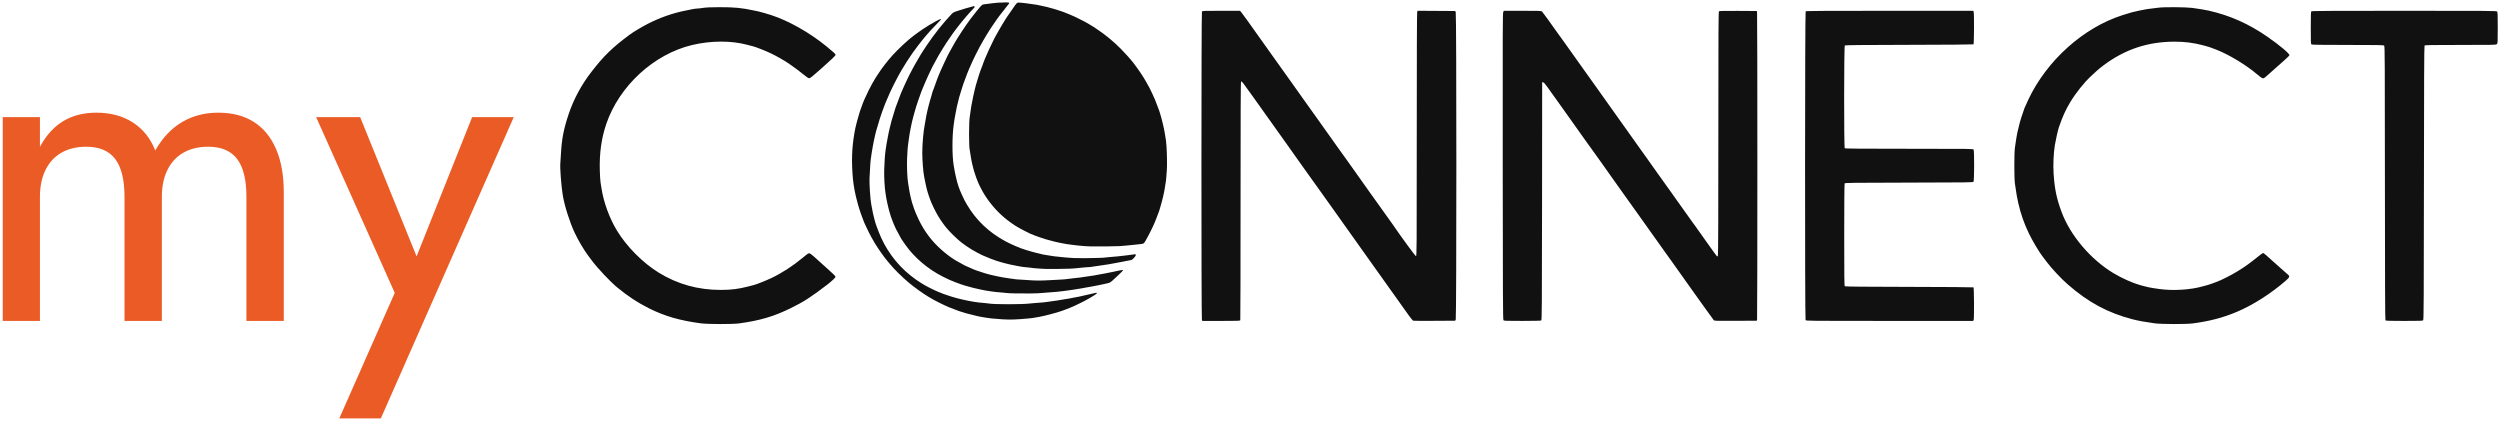
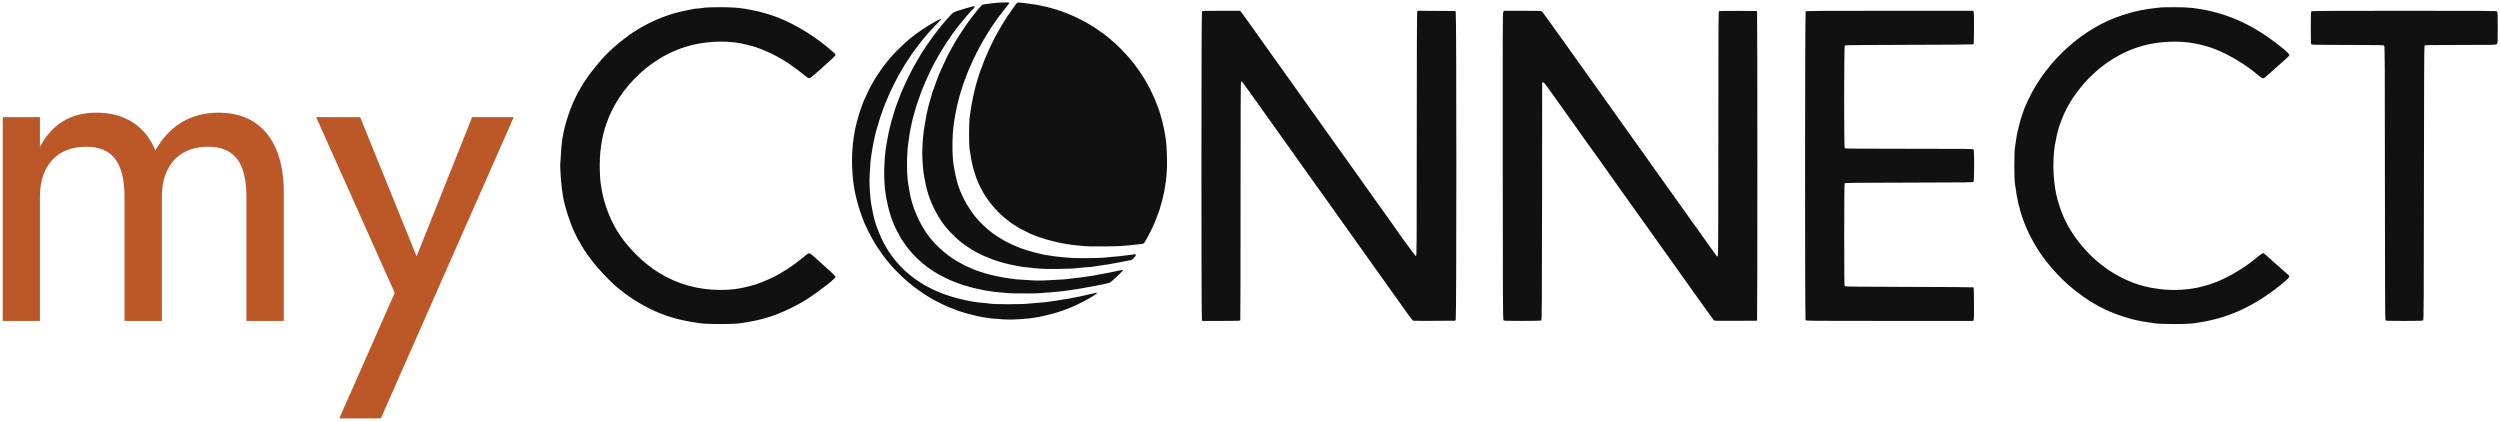
<svg xmlns="http://www.w3.org/2000/svg" viewBox="-363.0 34 1854.0 312.3">
-   <path d="M-152.549 176.591Q-152.549 157.887 -158.231 144.611Q-163.913 131.334 -174.725 124.447Q-185.537 117.559 -201.116 117.559Q-216.242 117.559 -228.095 124.593Q-239.949 131.626 -247.859 145.619Q-253.079 132.222 -264.366 124.89Q-275.652 117.559 -291.534 117.559Q-305.749 117.559 -316.13 123.839Q-326.511 130.119 -333.386 142.896V120.857H-360.965V272.0H-333.386V180.0Q-333.386 168.332 -329.201 159.93Q-325.016 151.529 -317.302 147.173Q-309.589 142.818 -299.005 142.818Q-284.49 142.818 -277.58 151.888Q-270.669 160.959 -270.669 180.0V272.0H-242.967V180.0Q-242.967 168.332 -238.782 159.93Q-234.597 151.529 -226.884 147.173Q-219.17 142.818 -208.586 142.818Q-194.071 142.818 -187.161 151.888Q-180.25 160.959 -180.25 180.0V272.0H-152.549ZM18.0 120.857H-12.864L-59.62 238.063L-47.891 239.328L-95.911 120.857H-128.542L-70.257 251.197L-111.374 344.286H-80.571Z" fill="#EB5B25" />
+   <path d="M-152.549 176.591Q-152.549 157.887 -158.231 144.611Q-163.913 131.334 -174.725 124.447Q-185.537 117.559 -201.116 117.559Q-216.242 117.559 -228.095 124.593Q-239.949 131.626 -247.859 145.619Q-253.079 132.222 -264.366 124.89Q-275.652 117.559 -291.534 117.559Q-305.749 117.559 -316.13 123.839Q-326.511 130.119 -333.386 142.896V120.857H-360.965V272.0H-333.386V180.0Q-333.386 168.332 -329.201 159.93Q-325.016 151.529 -317.302 147.173Q-309.589 142.818 -299.005 142.818Q-284.49 142.818 -277.58 151.888Q-270.669 160.959 -270.669 180.0V272.0H-242.967V180.0Q-242.967 168.332 -238.782 159.93Q-234.597 151.529 -226.884 147.173Q-219.17 142.818 -208.586 142.818Q-194.071 142.818 -187.161 151.888Q-180.25 160.959 -180.25 180.0V272.0H-152.549ZM18.0 120.857H-12.864L-59.62 238.063L-47.891 239.328L-95.911 120.857H-128.542L-70.257 251.197L-111.374 344.286H-80.571Z" fill="#BC5727" />
  <path d="M156.67 273.78 C141.00 271.67 129.87 268.44 118.31 262.66 C109.97 258.49 102.91 253.86 94.87 247.28 C89.78 243.12 80.22 233.00 75.97 227.30 C75.35 226.46 74.00 224.66 72.98 223.30 C70.01 219.34 65.64 211.90 63.12 206.50 C59.47 198.70 55.61 186.53 54.36 178.83 C53.21 171.78 52.17 158.14 52.55 155.00 C52.62 154.36 52.83 151.13 53.01 147.83 C53.59 137.04 55.08 129.41 58.76 118.50 C62.48 107.46 68.17 96.90 75.59 87.31 C84.84 75.36 91.07 69.29 103.99 59.69 C106.69 57.68 113.18 53.81 117.67 51.53 C126.61 46.99 135.98 43.71 145.33 41.86 C146.89 41.55 149.22 41.08 150.50 40.81 C151.78 40.54 153.43 40.33 154.17 40.33 C154.90 40.33 156.85 40.11 158.50 39.84 C160.62 39.49 164.23 39.34 170.83 39.33 C181.82 39.32 186.99 39.82 196.33 41.83 C197.53 42.09 198.88 42.37 199.33 42.45 C200.26 42.62 206.32 44.35 208.67 45.11 C221.73 49.33 237.36 58.14 249.80 68.29 C255.04 72.56 256.67 74.06 256.67 74.64 C256.67 75.24 253.91 77.90 246.06 84.86 C238.74 91.34 237.91 92.00 237.01 92.00 C236.45 91.99 235.16 91.15 233.17 89.48 C230.45 87.21 225.96 83.85 222.00 81.15 C218.78 78.94 212.83 75.55 208.93 73.68 C204.79 71.69 197.48 68.81 195.33 68.31 C194.69 68.16 192.82 67.68 191.17 67.23 C179.25 64.01 164.09 64.08 150.17 67.41 C121.88 74.18 96.26 97.74 86.65 125.83 C83.01 136.47 81.44 147.74 81.82 160.50 C81.93 164.17 82.16 167.99 82.33 169.00 C82.50 170.01 82.81 171.96 83.01 173.33 C84.56 183.81 88.89 195.71 94.55 205.03 C101.74 216.86 113.63 228.85 125.37 236.10 C139.41 244.77 154.53 248.99 171.52 249.00 C179.31 249.00 184.85 248.30 192.00 246.42 C193.74 245.96 195.62 245.48 196.17 245.34 C198.24 244.81 205.31 241.99 209.07 240.20 C216.99 236.42 225.06 231.18 232.50 224.99 C236.36 221.78 236.79 221.53 237.73 222.03 C238.70 222.55 241.69 225.09 245.15 228.35 C246.63 229.73 248.96 231.83 250.33 233.02 C253.95 236.13 256.67 238.83 256.67 239.31 C256.67 239.80 253.56 242.73 250.77 244.88 C238.49 254.31 233.14 257.76 223.17 262.65 C210.81 268.70 200.61 271.71 185.17 273.83 C180.31 274.50 161.78 274.47 156.67 273.78 Z M1235.00 273.79 C1228.45 272.92 1222.66 271.87 1218.50 270.78 C1200.06 265.97 1185.89 258.35 1170.50 244.96 C1165.76 240.84 1158.60 233.22 1155.18 228.67 C1154.28 227.47 1152.83 225.57 1151.95 224.44 C1149.20 220.89 1144.33 212.72 1141.65 207.17 C1138.04 199.67 1135.62 192.74 1133.73 184.50 C1132.82 180.50 1132.47 178.47 1131.27 170.17 C1130.68 166.11 1130.68 147.59 1131.26 143.50 C1132.03 138.13 1132.71 133.86 1133.02 132.50 C1134.29 126.77 1135.57 122.14 1136.84 118.64 C1137.66 116.39 1138.33 114.41 1138.33 114.26 C1138.33 114.10 1139.58 111.32 1141.11 108.07 C1154.84 78.88 1182.06 54.45 1211.17 45.20 C1217.22 43.28 1219.38 42.69 1223.33 41.89 C1228.64 40.82 1229.92 40.60 1232.67 40.32 C1234.23 40.16 1236.55 39.88 1237.83 39.69 C1241.60 39.14 1258.17 39.25 1262.66 39.85 C1267.81 40.54 1272.37 41.30 1275.00 41.89 C1290.57 45.40 1304.68 51.66 1318.33 61.13 C1327.81 67.70 1335.25 73.97 1334.83 75.04 C1334.64 75.54 1330.56 79.29 1324.20 84.80 C1322.53 86.24 1320.12 88.40 1318.83 89.59 C1317.55 90.78 1316.20 91.86 1315.83 92.00 C1314.97 92.33 1314.05 91.81 1311.17 89.35 C1302.85 82.26 1290.12 74.53 1280.66 70.83 C1276.02 69.02 1275.08 68.71 1271.00 67.64 C1263.54 65.69 1257.22 64.88 1249.50 64.90 C1229.86 64.95 1213.06 70.52 1197.25 82.24 C1195.37 83.63 1192.85 85.69 1191.66 86.80 C1190.46 87.92 1188.66 89.58 1187.66 90.50 C1182.72 95.02 1176.28 103.10 1172.21 109.90 C1168.75 115.69 1166.66 120.32 1163.83 128.50 C1163.17 130.43 1161.47 137.99 1160.87 141.67 C1159.91 147.67 1159.53 156.44 1159.96 162.93 C1160.72 174.31 1162.24 181.55 1165.97 191.46 C1172.50 208.82 1187.42 226.36 1204.33 236.57 C1210.38 240.21 1218.57 243.90 1223.83 245.35 C1230.42 247.16 1231.50 247.38 1238.50 248.35 C1248.65 249.75 1261.63 248.94 1270.68 246.32 C1272.05 245.93 1273.69 245.48 1274.33 245.33 C1274.98 245.19 1276.33 244.74 1277.33 244.34 C1278.34 243.94 1280.00 243.32 1281.01 242.97 C1284.12 241.88 1291.50 238.14 1296.12 235.32 C1301.85 231.83 1305.34 229.33 1311.48 224.35 C1313.30 222.88 1314.97 221.67 1315.19 221.67 C1315.86 221.67 1316.27 222.01 1328.59 233.10 C1330.99 235.27 1333.34 237.34 1333.81 237.71 C1335.22 238.82 1334.93 239.70 1332.42 241.90 C1321.32 251.61 1307.74 260.28 1295.83 265.27 C1285.40 269.64 1275.93 272.13 1263.33 273.83 C1258.34 274.50 1240.18 274.47 1235.00 273.79 Z M528.33 271.14 C527.86 269.92 527.88 43.51 528.35 42.64 C528.68 42.02 529.19 42.00 542.64 42.00 L556.60 42.00 L557.55 43.10 C558.07 43.70 560.20 46.59 562.27 49.52 C565.42 53.95 569.77 60.07 583.85 79.83 C584.50 80.75 586.01 82.85 587.20 84.50 C588.39 86.15 589.62 87.88 589.93 88.33 C590.24 88.79 591.54 90.62 592.83 92.40 C594.11 94.17 596.73 97.85 598.64 100.56 C600.54 103.28 602.66 106.25 603.33 107.17 C604.72 109.04 613.23 120.97 614.00 122.11 C614.61 123.01 625.56 138.41 627.47 141.05 C628.22 142.08 629.43 143.79 630.17 144.83 C630.90 145.88 631.88 147.24 632.33 147.84 C632.79 148.45 634.52 150.85 636.17 153.18 C637.82 155.51 640.78 159.68 642.76 162.46 C649.69 172.19 651.51 174.76 652.50 176.20 C653.05 176.99 656.80 182.23 660.83 187.84 C664.87 193.45 668.62 198.69 669.17 199.50 C676.84 210.66 686.49 223.82 687.08 223.94 C687.64 224.04 687.67 219.58 687.67 133.88 C687.67 75.84 687.78 43.40 687.99 42.85 L688.32 41.99 L702.23 42.08 L716.15 42.17 L716.57 43.00 C717.19 44.23 717.19 269.77 716.57 271.00 L716.15 271.83 L700.99 271.93 C692.65 271.98 685.52 271.94 685.13 271.85 C684.72 271.75 683.35 270.15 681.80 267.97 C680.35 265.94 678.07 262.75 676.74 260.88 C675.40 259.02 673.79 256.75 673.16 255.83 C672.52 254.92 671.40 253.34 670.66 252.33 C669.92 251.33 669.06 250.12 668.74 249.66 C667.79 248.26 661.64 239.62 660.32 237.83 C659.65 236.92 657.09 233.33 654.63 229.85 C652.18 226.38 644.09 215.02 636.67 204.61 C629.24 194.19 621.67 183.55 619.83 180.95 C618.00 178.35 613.65 172.27 610.17 167.45 C606.68 162.62 602.26 156.42 600.33 153.67 C598.41 150.92 594.98 146.09 592.72 142.92 C583.35 129.80 572.03 113.93 565.88 105.26 C558.45 94.80 557.93 94.13 557.39 94.47 C557.09 94.65 557.00 116.17 557.00 182.83 C557.00 231.29 556.91 271.18 556.80 271.47 C556.62 271.94 555.06 272.00 542.62 272.00 L528.65 272.00 L528.33 271.14 Z M751.96 271.45 C751.57 270.98 751.49 252.99 751.42 157.23 C751.34 55.75 751.39 43.47 751.84 42.78 L752.35 42.00 L766.17 42.00 C779.26 42.00 780.03 42.03 780.63 42.63 C781.19 43.19 787.60 52.03 790.70 56.51 C791.35 57.46 792.63 59.23 793.53 60.44 C794.43 61.66 795.94 63.74 796.88 65.07 C806.19 78.27 810.97 84.98 816.18 92.17 C817.38 93.82 818.61 95.54 818.93 96.00 C820.38 98.13 852.32 143.02 853.32 144.33 C853.81 144.97 855.21 146.92 856.43 148.67 C857.66 150.41 860.32 154.16 862.35 157.00 C864.38 159.84 866.40 162.69 866.84 163.33 C867.85 164.82 871.66 170.14 872.81 171.67 C873.30 172.31 874.43 173.88 875.33 175.17 C876.23 176.45 877.34 178.03 877.80 178.67 C878.26 179.31 881.41 183.73 884.79 188.50 C888.17 193.27 891.52 197.95 892.22 198.92 C892.92 199.88 893.97 201.31 894.54 202.08 C895.10 202.86 898.83 208.11 902.81 213.75 C906.79 219.38 910.19 224.08 910.36 224.18 C910.53 224.29 910.82 223.98 911.00 223.50 C911.22 222.92 911.33 191.72 911.33 132.69 C911.33 57.07 911.41 42.69 911.79 42.37 C912.12 42.10 916.13 42.02 926.02 42.08 L939.80 42.17 L940.04 43.00 C940.34 44.09 940.34 269.91 940.04 271.00 L939.80 271.83 L924.12 271.92 C909.51 272.00 908.41 271.97 907.91 271.42 C907.62 271.10 904.98 267.46 902.04 263.33 C899.09 259.21 895.71 254.48 894.52 252.83 C893.32 251.18 889.69 246.08 886.45 241.50 C883.21 236.92 879.91 232.27 879.12 231.17 C878.32 230.07 877.22 228.53 876.67 227.75 C876.12 226.97 875.20 225.70 874.64 224.92 C874.07 224.14 872.65 222.15 871.47 220.50 C865.10 211.56 858.48 202.26 855.34 197.83 C853.39 195.08 848.80 188.65 845.14 183.55 C841.49 178.44 838.12 173.71 837.65 173.05 C837.18 172.38 834.39 168.46 831.46 164.33 C828.52 160.21 824.93 155.14 823.48 153.07 C822.02 151.00 819.44 147.40 817.74 145.07 C816.04 142.74 814.23 140.23 813.72 139.50 C813.20 138.77 811.22 135.98 809.31 133.30 C807.40 130.63 804.33 126.31 802.50 123.71 C800.67 121.11 796.40 115.12 793.03 110.41 C789.65 105.69 785.82 100.33 784.52 98.50 C782.92 96.26 781.90 95.13 781.41 95.06 L780.67 94.95 L780.59 183.16 C780.51 261.13 780.44 271.39 780.00 271.67 C779.71 271.86 773.91 271.99 765.96 271.99 C753.76 272.00 752.37 271.95 751.96 271.45 Z M976.01 271.36 C975.48 270.36 975.53 42.93 976.07 42.40 C976.37 42.09 990.68 42.00 1038.41 42.00 L1100.35 42.00 L1100.69 42.89 C1101.09 43.96 1100.97 66.47 1100.56 66.89 C1100.40 67.04 1078.97 67.21 1052.92 67.25 C1018.77 67.32 1005.44 67.44 1005.11 67.71 C1004.49 68.23 1004.44 143.31 1005.07 143.93 C1005.37 144.24 1016.45 144.33 1052.89 144.33 C1099.43 144.33 1100.32 144.35 1100.65 144.98 C1101.19 145.97 1101.12 168.04 1100.58 168.77 C1100.20 169.29 1096.80 169.34 1052.74 169.42 C1011.00 169.49 1005.27 169.56 1004.99 170.00 C1004.80 170.31 1004.67 185.03 1004.67 208.21 C1004.67 239.33 1004.74 245.98 1005.11 246.29 C1005.44 246.56 1018.77 246.68 1052.92 246.75 C1078.97 246.79 1100.40 246.96 1100.56 247.11 C1100.97 247.53 1101.09 270.04 1100.69 271.11 L1100.35 272.00 L1038.35 272.00 C977.40 272.00 976.35 271.99 976.01 271.36 Z M1406.05 271.56 C1405.79 271.25 1405.68 242.53 1405.65 169.73 C1405.63 79.90 1405.57 68.28 1405.12 67.84 C1404.68 67.40 1401.30 67.33 1378.29 67.33 C1360.77 67.33 1351.74 67.22 1351.31 66.99 C1350.69 66.66 1350.67 66.17 1350.67 54.72 C1350.67 45.89 1350.77 42.70 1351.07 42.40 C1351.38 42.09 1367.11 42.00 1419.88 42.00 C1481.62 42.00 1488.34 42.05 1488.81 42.52 C1489.27 42.98 1489.33 44.54 1489.33 54.52 C1489.33 65.56 1489.31 66.03 1488.67 66.67 C1488.01 67.32 1487.56 67.33 1461.71 67.33 C1440.09 67.33 1435.35 67.41 1435.04 67.78 C1434.77 68.11 1434.65 95.59 1434.59 169.56 C1434.51 254.87 1434.43 270.98 1434.04 271.45 C1433.63 271.95 1432.23 272.00 1420.00 272.00 C1409.17 272.00 1406.34 271.91 1406.05 271.56 Z" fill="#111111" fill-rule="evenodd" />
  <g transform="translate(269 36) scale(1.0218) translate(-50 -35)">
    <path d="M159.33 264.81 C157.19 264.67 155.62 264.55 151.08 264.16 C149.98 264.06 148.11 263.80 146.92 263.58 C145.73 263.36 144.15 263.10 143.42 263.01 C142.70 262.91 141.60 262.68 141.00 262.50 C140.39 262.32 139.23 262.03 138.41 261.86 C135.38 261.22 130.02 259.72 127.50 258.81 C124.12 257.58 122.82 257.08 120.08 255.96 C116.54 254.51 109.49 250.97 106.89 249.35 C106.50 249.11 105.80 248.69 105.32 248.42 C101.86 246.41 95.40 241.80 91.42 238.49 C86.37 234.30 80.14 228.14 77.01 224.25 C76.42 223.52 75.55 222.47 75.08 221.92 C73.14 219.64 69.25 214.11 66.58 209.83 C65.36 207.88 62.00 201.80 62.00 201.55 C62.00 201.48 61.58 200.59 61.07 199.58 C60.55 198.58 59.84 197.08 59.47 196.25 C59.10 195.42 58.70 194.53 58.58 194.25 C58.27 193.59 57.57 191.71 57.08 190.25 C56.87 189.61 56.55 188.75 56.37 188.33 C56.01 187.50 54.37 182.29 54.14 181.25 C54.06 180.88 53.81 179.95 53.59 179.17 C52.24 174.52 50.92 167.45 50.50 162.67 C49.40 150.30 49.71 140.60 51.57 129.74 C52.10 126.66 52.34 125.58 53.32 121.75 C54.33 117.83 56.01 112.31 56.46 111.43 C56.60 111.16 56.84 110.48 57.01 109.93 C57.67 107.73 59.51 103.52 62.15 98.17 C63.33 95.76 66.16 90.71 66.94 89.58 C67.32 89.03 68.25 87.61 69.01 86.42 C71.37 82.69 75.47 77.40 79.34 73.08 C83.23 68.76 90.96 61.57 94.34 59.15 C94.93 58.72 96.09 57.86 96.92 57.22 C98.46 56.03 103.42 52.71 105.33 51.58 C105.93 51.23 106.76 50.73 107.18 50.47 C107.60 50.21 108.02 50.00 108.12 50.00 C108.21 50.00 108.50 49.83 108.77 49.63 C109.27 49.23 110.78 48.39 112.79 47.40 C113.92 46.83 114.50 46.76 114.50 47.16 C114.50 47.26 113.13 48.71 111.45 50.38 C108.51 53.31 105.32 56.76 103.58 58.90 C103.12 59.47 102.30 60.45 101.75 61.09 C100.30 62.77 95.59 68.93 93.92 71.33 C93.73 71.60 92.77 73.04 91.77 74.53 C90.78 76.03 89.82 77.45 89.65 77.70 C89.34 78.14 87.34 81.38 85.92 83.75 C82.88 88.81 77.08 100.38 75.89 103.74 C75.76 104.11 75.55 104.56 75.43 104.75 C75.07 105.30 73.03 110.48 71.91 113.67 C70.05 118.99 70.03 119.07 68.60 124.00 C68.08 125.79 67.55 127.55 67.42 127.92 C67.29 128.28 67.10 129.03 67.00 129.58 C66.89 130.13 66.63 131.26 66.41 132.08 C66.19 132.91 65.85 134.45 65.66 135.50 C65.46 136.55 65.16 138.17 64.98 139.08 C64.80 140.00 64.54 141.50 64.40 142.42 C64.26 143.33 64.03 144.80 63.89 145.67 C63.23 149.88 63.05 152.08 62.56 162.49 C62.38 166.26 63.10 177.37 63.74 180.83 C63.87 181.52 64.07 182.61 64.18 183.25 C65.07 188.41 66.60 194.57 67.65 197.20 C67.84 197.69 68.49 199.40 69.09 201.00 C73.86 213.62 82.15 224.97 92.58 233.19 C95.46 235.45 97.34 236.79 99.33 237.99 C100.30 238.57 101.31 239.21 101.58 239.41 C102.86 240.35 111.28 244.53 113.00 245.08 C113.50 245.24 113.99 245.43 114.08 245.50 C114.58 245.87 122.90 248.69 124.42 249.00 C124.97 249.11 125.76 249.34 126.18 249.51 C126.61 249.67 127.69 249.94 128.60 250.09 C129.51 250.24 130.51 250.47 130.82 250.61 C131.14 250.74 132.68 251.07 134.24 251.35 C135.80 251.63 137.68 251.96 138.42 252.10 C140.08 252.40 143.40 252.78 146.30 253.00 C147.51 253.09 148.85 253.24 149.26 253.33 C152.28 254.01 173.75 254.01 178.83 253.33 C179.52 253.24 181.06 253.09 182.25 253.01 C188.23 252.57 189.21 252.48 190.75 252.26 C193.61 251.84 195.99 251.51 198.67 251.16 C200.09 250.97 201.59 250.71 202.00 250.59 C202.41 250.46 203.80 250.24 205.08 250.09 C206.37 249.94 207.90 249.68 208.50 249.50 C209.10 249.33 210.41 249.07 211.42 248.93 C212.42 248.78 213.89 248.51 214.67 248.33 C216.03 248.01 219.56 247.21 224.33 246.13 C227.33 245.46 227.44 245.44 227.56 245.63 C227.77 245.97 226.94 246.66 224.80 247.92 C223.58 248.63 222.25 249.42 221.83 249.67 C219.65 251.00 217.18 252.26 211.61 254.90 C209.87 255.73 205.54 257.49 204.00 258.00 C203.50 258.16 202.71 258.45 202.25 258.64 C200.99 259.15 196.76 260.40 193.67 261.17 C192.15 261.55 190.05 262.07 189.00 262.34 C187.95 262.61 186.30 262.95 185.33 263.09 C184.37 263.22 183.49 263.37 183.39 263.41 C182.96 263.56 179.98 264.00 178.25 264.15 C169.18 264.99 164.70 265.14 159.33 264.81 Z M168.67 245.99 C165.69 245.93 162.73 245.81 162.08 245.70 C161.44 245.60 159.83 245.44 158.50 245.34 C155.00 245.08 152.78 244.85 151.17 244.58 C149.24 244.26 147.82 244.04 146.35 243.83 C145.68 243.74 143.92 243.36 142.44 243.01 C140.96 242.65 139.28 242.27 138.71 242.17 C138.14 242.07 137.35 241.87 136.96 241.73 C136.57 241.59 135.61 241.33 134.83 241.14 C133.25 240.77 130.02 239.80 128.75 239.32 C128.29 239.15 126.59 238.52 124.98 237.93 C122.03 236.84 119.95 235.92 115.92 233.89 C104.97 228.38 95.20 220.10 88.57 210.70 C86.35 207.55 86.24 207.39 85.68 206.50 C85.05 205.49 82.36 200.51 81.71 199.17 C79.99 195.56 77.97 190.27 77.25 187.50 C77.03 186.63 76.73 185.59 76.59 185.20 C76.45 184.80 76.22 183.82 76.07 183.03 C75.93 182.23 75.66 181.06 75.47 180.42 C75.28 179.78 74.99 178.39 74.83 177.33 C74.66 176.28 74.38 174.52 74.19 173.42 C73.51 169.28 73.08 161.75 73.22 156.37 C73.38 150.48 73.78 144.87 74.24 142.00 C74.38 141.13 74.64 139.37 74.82 138.08 C74.99 136.80 75.32 135.00 75.55 134.08 C75.78 133.17 76.02 131.91 76.08 131.28 C76.14 130.66 76.34 129.65 76.52 129.03 C76.71 128.42 76.99 127.20 77.15 126.33 C77.64 123.78 79.20 118.11 80.35 114.75 C80.54 114.20 80.84 113.23 81.01 112.58 C81.18 111.94 81.43 111.15 81.57 110.83 C81.71 110.51 82.34 108.83 82.98 107.08 C85.01 101.54 86.01 99.02 87.01 97.00 C87.44 96.13 87.85 95.23 87.91 95.00 C87.98 94.77 88.21 94.25 88.43 93.83 C88.64 93.42 89.17 92.30 89.60 91.33 C90.32 89.70 92.18 86.03 93.72 83.17 C94.10 82.48 94.64 81.47 94.93 80.92 C95.21 80.37 95.90 79.17 96.45 78.25 C97.00 77.33 97.64 76.25 97.87 75.83 C99.29 73.34 100.62 71.16 101.85 69.33 C102.62 68.18 103.64 66.64 104.11 65.91 C105.73 63.40 110.49 56.90 113.07 53.67 C115.63 50.47 120.44 44.94 122.16 43.21 C123.34 42.03 123.67 41.86 127.00 40.79 C131.52 39.35 132.58 39.02 134.25 38.60 C135.17 38.36 136.40 38.02 137.00 37.84 C138.53 37.37 138.83 37.39 138.83 37.97 C138.83 38.30 138.62 38.64 138.07 39.17 C135.85 41.32 129.99 48.12 127.10 51.91 C126.47 52.74 125.37 54.17 124.67 55.08 C123.96 56.00 123.19 57.05 122.95 57.42 C122.71 57.78 122.23 58.50 121.87 59.00 C118.75 63.47 117.86 64.81 115.69 68.33 C113.16 72.45 112.30 73.93 111.11 76.19 C110.42 77.51 109.59 79.03 109.25 79.58 C108.68 80.53 107.75 82.39 106.45 85.17 C106.13 85.85 105.49 87.20 105.04 88.17 C103.93 90.50 103.00 92.59 103.00 92.76 C103.00 92.83 102.71 93.53 102.35 94.32 C100.94 97.44 99.76 100.48 98.86 103.25 C98.68 103.80 98.22 105.11 97.83 106.17 C97.10 108.15 96.03 111.63 95.07 115.08 C94.77 116.18 94.41 117.50 94.27 118.00 C93.16 121.98 91.63 129.65 91.16 133.58 C90.74 137.12 90.65 137.73 90.51 138.39 C90.31 139.26 90.06 142.90 89.83 148.11 C89.58 153.59 89.98 163.06 90.58 165.97 C90.70 166.58 90.89 167.72 91.00 168.50 C91.72 173.78 93.11 179.64 94.51 183.37 C94.78 184.07 95.00 184.70 95.00 184.76 C95.00 185.13 97.10 190.05 98.33 192.58 C100.58 197.20 102.69 200.63 105.74 204.67 C110.59 211.09 117.93 217.70 124.97 221.98 C126.48 222.89 131.47 225.67 131.61 225.67 C131.67 225.67 133.51 226.49 136.08 227.66 C139.06 229.02 140.23 229.44 146.50 231.42 C150.15 232.57 159.07 234.49 162.42 234.84 C163.43 234.94 164.71 235.13 165.27 235.26 C166.88 235.63 170.61 235.99 173.81 236.09 C175.43 236.15 177.86 236.30 179.21 236.43 C182.35 236.73 187.82 236.73 192.45 236.43 C194.45 236.30 197.47 236.14 199.17 236.08 C202.39 235.98 205.81 235.67 208.50 235.25 C209.37 235.12 210.95 234.93 212.00 234.83 C214.22 234.63 216.01 234.41 218.00 234.07 C218.78 233.94 220.54 233.68 221.92 233.50 C224.98 233.09 226.31 232.87 227.50 232.58 C228.00 232.45 229.28 232.23 230.33 232.08 C231.39 231.93 232.81 231.67 233.50 231.49 C234.19 231.32 235.50 231.06 236.42 230.91 C237.33 230.77 238.61 230.51 239.25 230.34 C239.89 230.17 241.13 229.90 242.00 229.76 C242.87 229.61 244.11 229.35 244.75 229.18 C245.89 228.88 246.50 228.94 246.50 229.35 C246.50 229.58 240.96 234.89 238.67 236.87 C237.24 238.09 236.55 238.43 234.75 238.76 C233.92 238.91 232.58 239.21 231.75 239.42 C230.92 239.63 229.84 239.86 229.33 239.92 C228.83 239.98 227.52 240.24 226.42 240.50 C225.32 240.76 223.74 241.05 222.92 241.16 C222.09 241.27 220.74 241.50 219.92 241.68 C219.09 241.86 217.67 242.13 216.75 242.27 C214.76 242.58 212.61 242.93 210.67 243.25 C209.89 243.39 208.35 243.61 207.25 243.76 C206.15 243.90 204.16 244.17 202.83 244.35 C200.28 244.70 196.73 245.02 192.17 245.33 C190.65 245.43 188.25 245.62 186.83 245.75 C183.83 246.03 176.40 246.12 168.67 245.99 Z M190.67 228.24 C190.35 228.21 188.32 228.10 186.17 228.00 C184.01 227.89 181.99 227.73 181.67 227.65 C181.35 227.56 180.33 227.42 179.42 227.33 C174.66 226.89 172.69 226.66 172.17 226.50 C171.85 226.41 170.61 226.18 169.42 225.99 C167.14 225.64 161.59 224.39 159.69 223.80 C159.08 223.61 157.95 223.29 157.17 223.08 C156.39 222.88 155.34 222.55 154.83 222.37 C154.33 222.18 153.47 221.88 152.92 221.70 C151.36 221.18 150.25 220.73 144.29 218.22 C143.20 217.77 138.73 215.36 136.83 214.20 C134.29 212.66 132.11 211.18 129.49 209.20 C126.23 206.74 120.54 201.16 117.89 197.83 C115.10 194.33 112.69 190.65 110.71 186.90 C109.37 184.34 108.78 183.12 107.41 180.00 C106.33 177.55 104.47 171.96 104.00 169.75 C103.84 169.02 103.56 167.78 103.37 167.00 C103.18 166.22 102.86 164.68 102.67 163.58 C102.48 162.48 102.24 161.25 102.15 160.84 C101.56 158.29 100.84 148.94 100.85 144.00 C100.86 137.70 101.65 128.55 102.58 123.92 C102.71 123.27 102.87 122.38 102.93 121.92 C103.10 120.58 103.46 118.47 103.73 117.32 C103.87 116.73 104.10 115.61 104.25 114.83 C104.40 114.05 104.63 113.04 104.76 112.58 C104.89 112.12 105.23 110.74 105.52 109.50 C105.81 108.26 106.18 106.88 106.35 106.42 C106.51 105.96 106.77 105.10 106.92 104.50 C107.06 103.90 107.32 103.04 107.49 102.58 C107.66 102.12 107.92 101.19 108.07 100.50 C108.23 99.82 108.43 99.17 108.51 99.07 C108.60 98.97 108.89 98.25 109.15 97.48 C109.58 96.24 110.47 93.76 111.84 90.00 C112.09 89.31 112.57 88.11 112.91 87.33 C113.25 86.55 113.90 85.02 114.36 83.93 C114.81 82.83 116.06 80.13 117.12 77.93 C118.18 75.72 119.18 73.61 119.34 73.24 C119.49 72.87 120.06 71.82 120.59 70.91 C121.59 69.19 121.96 68.52 123.17 66.25 C123.56 65.52 124.27 64.28 124.74 63.50 C125.22 62.72 125.98 61.48 126.42 60.75 C127.75 58.54 131.11 53.42 132.74 51.14 C134.73 48.34 135.56 47.18 135.96 46.66 C140.16 41.25 141.30 39.82 142.57 38.35 C143.41 37.38 144.28 36.53 144.57 36.41 C144.85 36.30 145.65 36.15 146.33 36.09 C148.17 35.93 150.07 35.68 151.58 35.42 C153.25 35.12 157.42 34.84 160.88 34.80 C163.12 34.77 163.54 34.80 163.78 35.04 C164.11 35.37 164.01 35.55 162.67 37.08 C161.95 37.89 159.40 41.15 157.92 43.16 C157.73 43.41 157.28 43.98 156.91 44.43 C156.55 44.88 155.87 45.79 155.41 46.46 C154.96 47.13 153.95 48.59 153.17 49.72 C150.40 53.73 150.05 54.27 149.00 56.00 C148.42 56.96 147.61 58.26 147.20 58.89 C146.79 59.52 145.80 61.21 145.00 62.64 C144.20 64.08 143.08 66.07 142.51 67.08 C141.58 68.74 137.33 77.22 137.33 77.43 C137.33 77.48 137.08 78.06 136.77 78.72 C135.86 80.63 134.83 82.94 134.83 83.06 C134.83 83.13 134.62 83.65 134.35 84.22 C134.09 84.78 133.64 85.89 133.36 86.67 C133.09 87.45 132.58 88.80 132.25 89.67 C131.12 92.59 130.30 94.91 129.91 96.25 C129.70 96.98 129.07 99.01 128.51 100.75 C127.94 102.49 127.34 104.67 127.16 105.58 C126.97 106.50 126.68 107.70 126.50 108.25 C126.32 108.80 126.03 110.04 125.85 111.00 C125.67 111.96 125.25 114.14 124.92 115.83 C124.59 117.53 124.25 119.44 124.16 120.08 C124.08 120.73 123.87 122.23 123.69 123.42 C122.47 131.61 122.45 146.05 123.65 153.11 C124.31 156.94 124.56 158.30 125.08 160.62 C126.47 166.84 127.42 169.71 129.88 175.00 C131.42 178.33 131.66 178.80 133.30 181.58 C139.86 192.77 149.07 201.57 161.00 208.05 C163.13 209.20 166.53 210.83 168.00 211.40 C168.87 211.73 169.81 212.13 170.08 212.28 C171.67 213.14 179.07 215.48 184.00 216.68 C188.60 217.80 189.51 218.01 190.42 218.09 C190.97 218.15 192.39 218.37 193.58 218.58 C195.70 218.97 196.95 219.13 200.83 219.50 C201.89 219.60 203.76 219.79 205.00 219.92 C208.61 220.30 211.82 220.42 218.67 220.42 C224.59 220.42 233.50 220.12 233.84 219.91 C233.92 219.87 235.02 219.75 236.28 219.67 C240.06 219.40 245.64 218.86 247.33 218.59 C248.20 218.45 250.02 218.23 251.37 218.09 C252.71 217.96 254.12 217.77 254.50 217.67 C255.44 217.41 255.83 217.57 255.83 218.18 C255.83 218.54 255.54 218.99 254.66 220.00 C254.01 220.73 253.26 221.45 252.99 221.59 C252.72 221.73 251.94 221.91 251.26 222.00 C250.58 222.09 249.28 222.34 248.38 222.56 C247.49 222.78 246.11 223.05 245.33 223.16 C244.55 223.26 243.32 223.49 242.58 223.67 C240.35 224.21 232.62 225.49 229.00 225.92 C227.12 226.14 225.12 226.44 224.55 226.58 C223.98 226.72 223.23 226.83 222.88 226.83 C221.79 226.82 215.66 227.33 213.75 227.59 C210.78 227.99 206.22 228.19 198.50 228.24 C194.51 228.27 190.99 228.27 190.67 228.24 Z M223.50 211.90 C220.56 211.84 216.40 211.55 214.00 211.25 C212.95 211.12 211.33 210.93 210.42 210.83 C207.60 210.53 204.15 210.00 202.75 209.67 C202.02 209.49 200.70 209.23 199.83 209.08 C198.96 208.94 197.91 208.70 197.50 208.56 C197.09 208.42 195.96 208.13 195.00 207.92 C192.83 207.45 188.18 206.06 185.75 205.15 C184.74 204.78 183.32 204.26 182.58 204.00 C180.35 203.21 178.71 202.47 174.82 200.46 C169.60 197.78 166.92 196.09 162.50 192.68 C156.20 187.82 150.35 181.29 145.97 174.25 C144.20 171.41 141.81 166.73 140.99 164.51 C140.74 163.82 140.22 162.46 139.84 161.50 C138.94 159.21 137.61 154.62 137.08 152.00 C136.85 150.85 136.56 149.50 136.44 149.00 C136.31 148.50 136.08 147.03 135.92 145.75 C135.76 144.47 135.53 143.04 135.41 142.58 C135.00 141.06 134.79 136.83 134.80 130.30 C134.82 123.46 135.02 118.99 135.42 117.08 C135.55 116.44 135.81 114.60 136.00 113.00 C136.18 111.40 136.44 109.71 136.57 109.25 C136.70 108.79 136.86 108.08 136.92 107.67 C137.21 105.74 138.21 100.99 138.84 98.50 C139.22 96.99 139.64 95.30 139.78 94.75 C140.00 93.84 140.47 92.30 141.88 87.83 C142.68 85.27 143.18 83.91 144.52 80.55 C144.78 79.88 145.00 79.26 145.00 79.15 C145.00 78.79 147.11 73.75 148.60 70.55 C148.82 70.08 149.00 69.64 149.00 69.59 C149.00 69.53 149.90 67.65 151.00 65.41 C152.10 63.17 153.00 61.30 153.00 61.25 C153.00 61.21 153.35 60.55 153.78 59.79 C154.20 59.04 155.20 57.25 155.99 55.83 C156.79 54.41 157.88 52.54 158.41 51.67 C158.95 50.80 160.02 49.03 160.80 47.75 C161.58 46.47 162.35 45.27 162.51 45.08 C162.67 44.90 163.53 43.66 164.43 42.33 C168.10 36.88 169.25 35.34 169.87 35.04 C170.21 34.87 170.83 34.88 173.05 35.06 C174.56 35.19 175.87 35.34 175.96 35.39 C176.05 35.45 177.77 35.69 179.77 35.92 C181.78 36.15 183.64 36.41 183.92 36.50 C184.19 36.59 185.45 36.85 186.72 37.09 C189.27 37.56 194.10 38.76 196.42 39.50 C197.24 39.76 198.93 40.29 200.17 40.68 C202.34 41.37 204.38 42.10 205.42 42.58 C205.91 42.80 206.78 43.15 208.54 43.84 C210.71 44.69 219.34 48.98 220.92 49.99 C221.47 50.35 222.48 50.96 223.17 51.34 C223.85 51.73 224.72 52.25 225.08 52.50 C225.45 52.75 226.58 53.50 227.58 54.17 C233.93 58.40 239.41 62.92 245.02 68.54 C247.87 71.39 252.60 76.69 254.14 78.75 C258.30 84.30 260.82 88.04 263.18 92.17 C265.72 96.61 266.30 97.73 267.94 101.33 C269.81 105.44 270.06 106.04 270.99 108.58 C271.46 109.87 272.00 111.29 272.19 111.75 C272.38 112.21 272.64 112.88 272.75 113.25 C272.87 113.62 273.13 114.40 273.32 115.00 C274.43 118.39 276.31 126.13 276.75 129.08 C276.89 130.09 277.12 131.44 277.25 132.08 C277.66 134.15 277.83 135.51 278.11 139.25 C278.46 144.02 278.60 153.55 278.35 156.50 C278.25 157.74 278.09 159.84 278.00 161.17 C277.82 163.72 277.61 165.39 277.24 167.17 C277.12 167.76 276.97 168.76 276.91 169.38 C276.85 170.00 276.62 171.32 276.39 172.30 C276.17 173.28 275.80 174.95 275.57 176.00 C275.35 177.05 274.94 178.67 274.67 179.58 C274.02 181.79 273.40 183.97 272.98 185.50 C272.79 186.19 272.57 186.83 272.48 186.93 C272.34 187.11 272.02 187.94 270.68 191.67 C270.33 192.63 269.82 193.91 269.55 194.50 C269.27 195.10 268.75 196.26 268.40 197.08 C267.80 198.46 266.13 201.84 264.97 204.00 C262.92 207.85 262.21 209.03 261.69 209.52 C261.10 210.06 260.43 210.17 253.33 210.83 C252.28 210.93 250.33 211.12 249.00 211.26 C247.67 211.39 245.50 211.57 244.17 211.67 C241.73 211.83 227.66 212.00 223.50 211.90 Z" fill-rule="evenodd" fill="#111111" />
  </g>
</svg>
